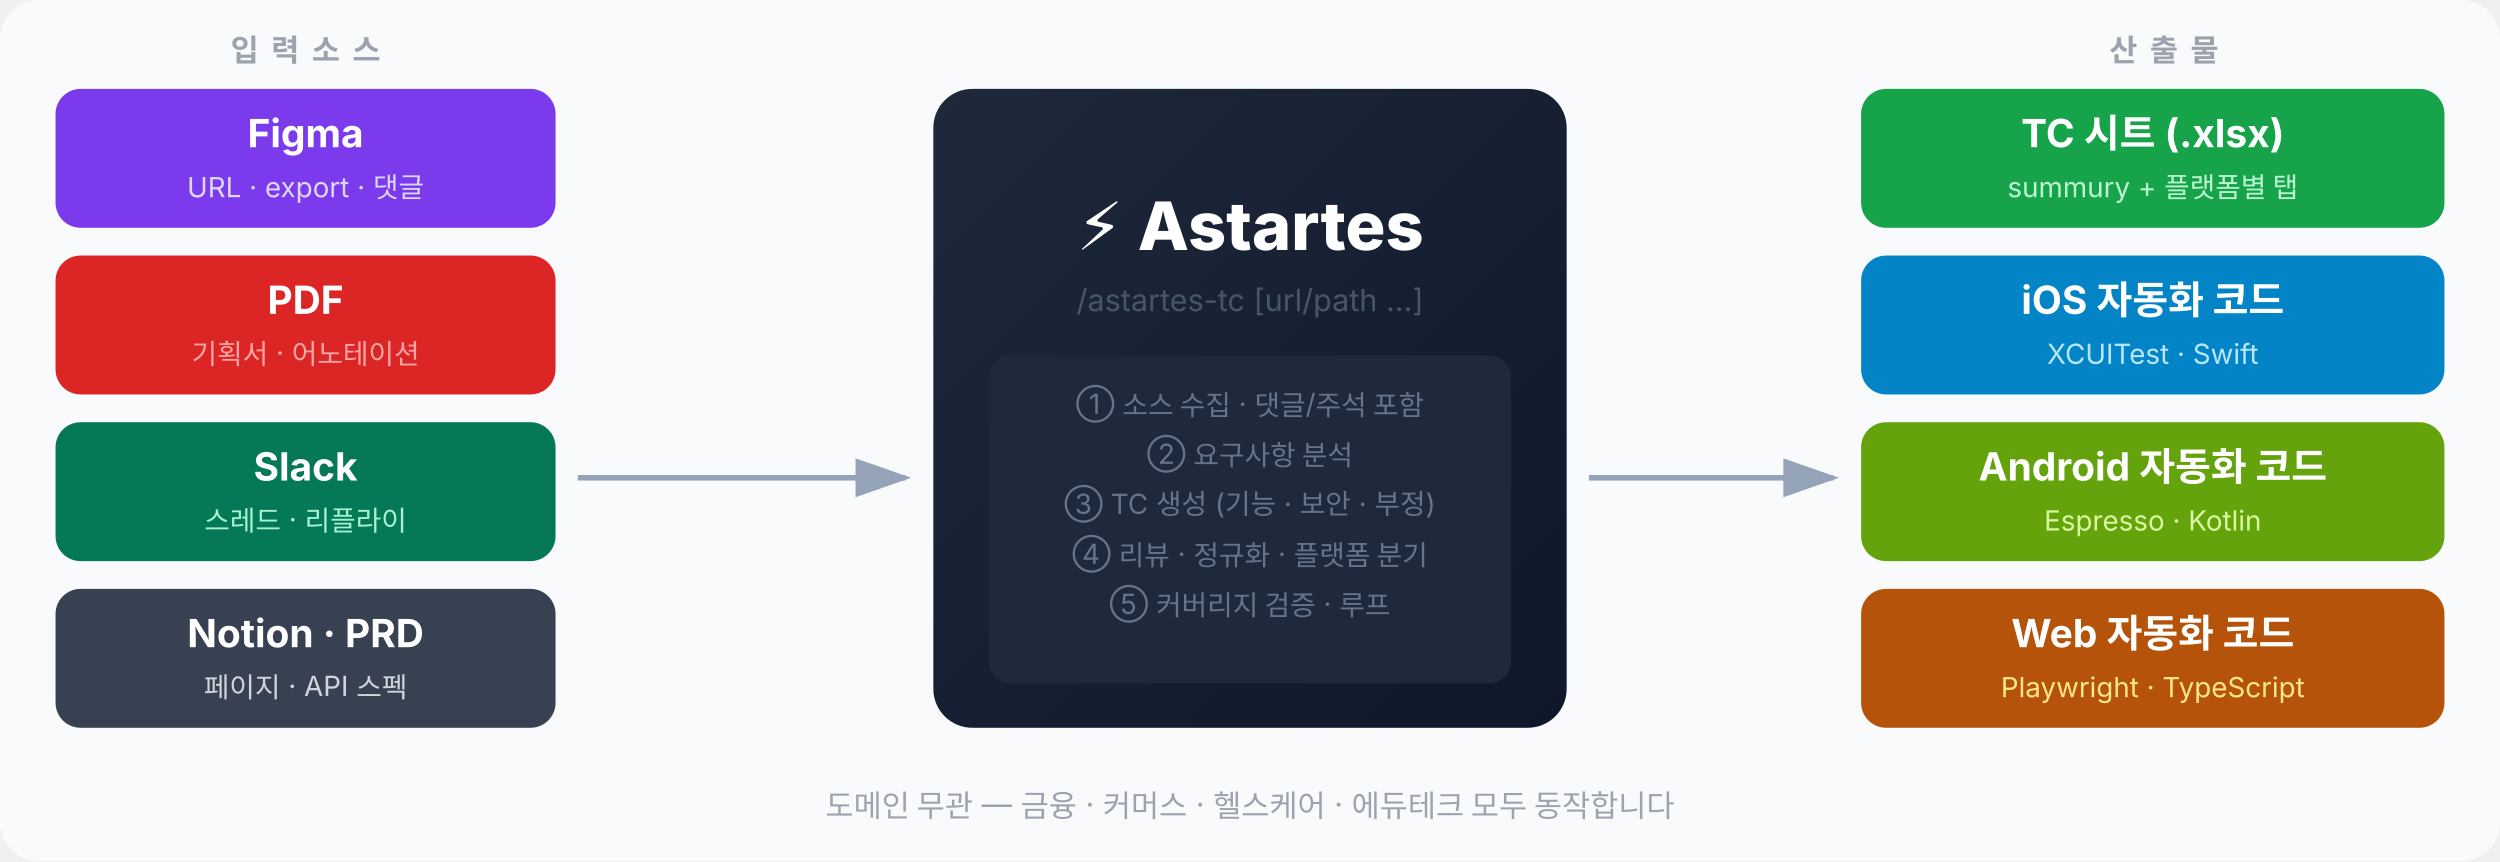
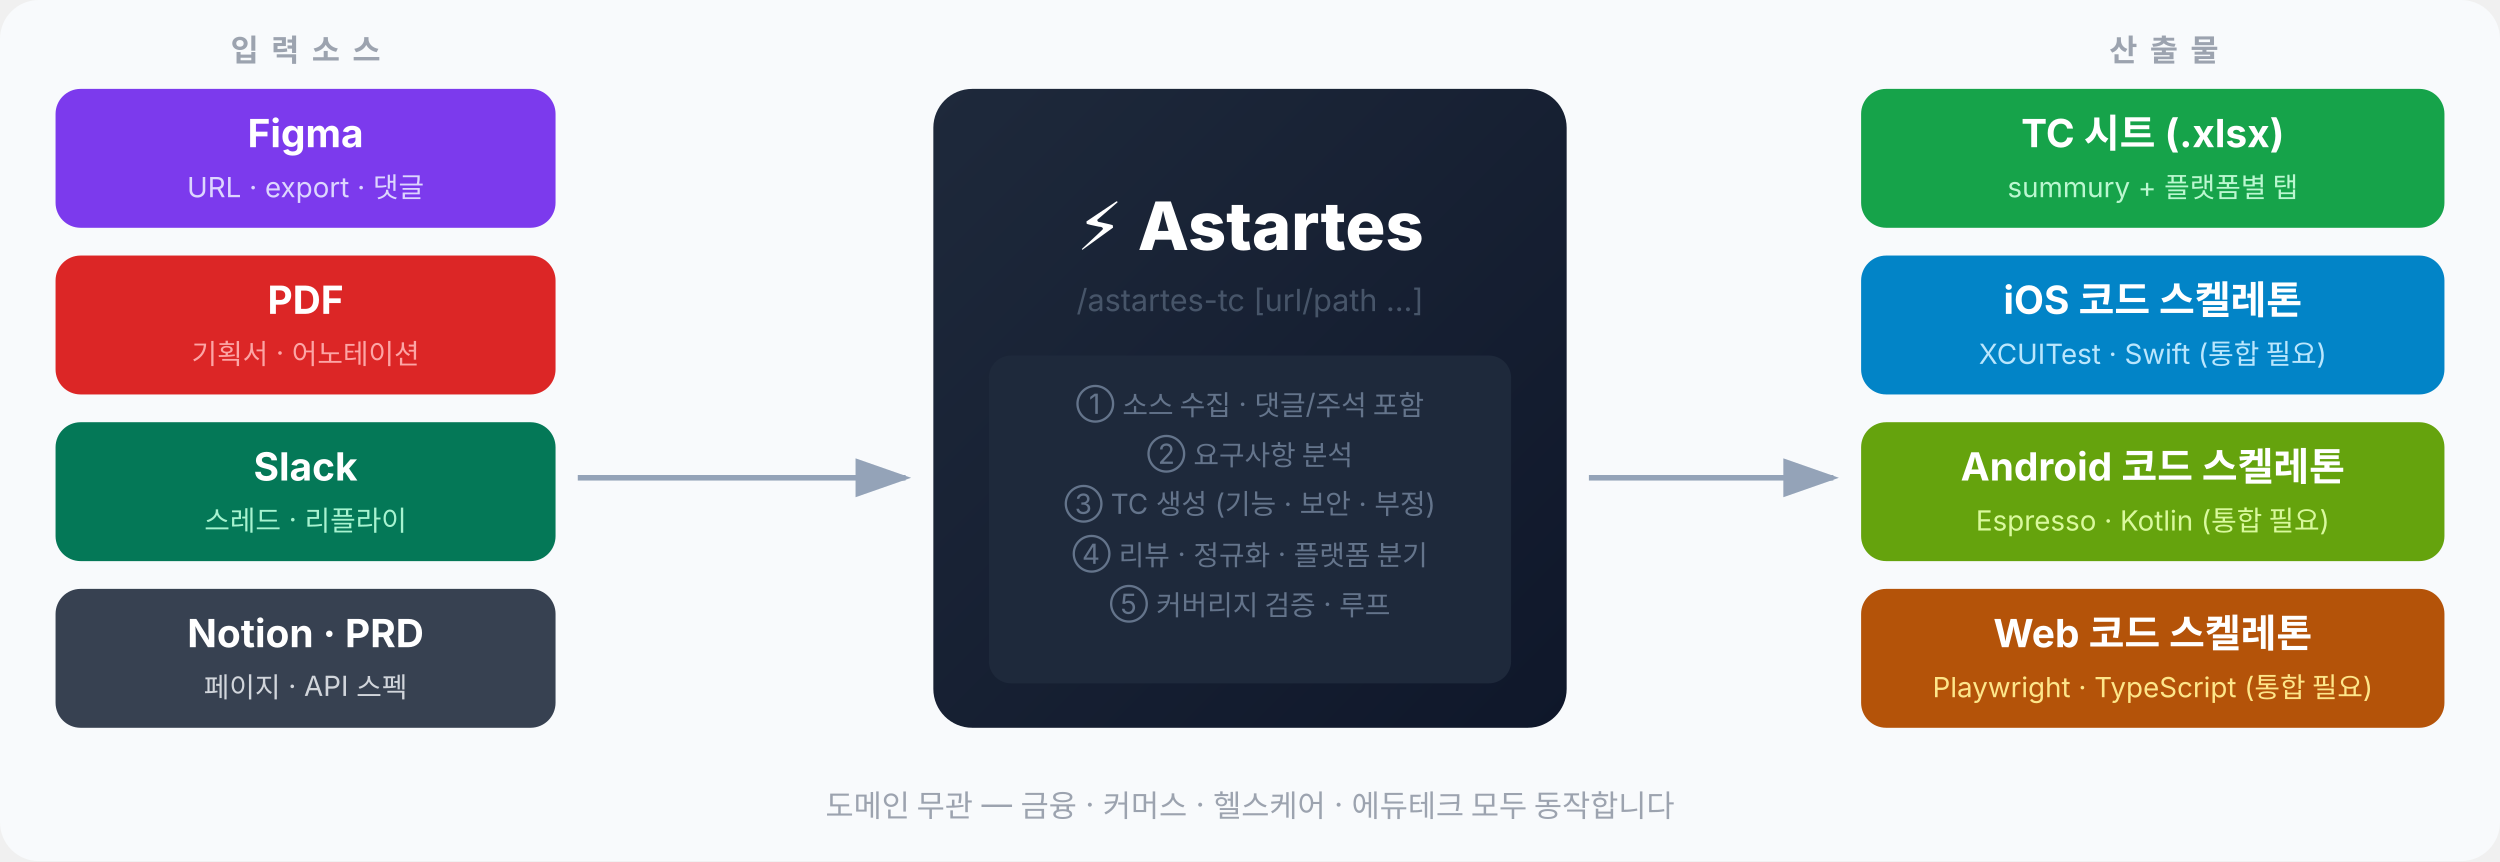
<svg xmlns="http://www.w3.org/2000/svg" width="900" height="310" viewBox="0 0 900 310" font-family="system-ui, -apple-system, 'Segoe UI', sans-serif">
  <defs>
    <marker id="arrow" markerWidth="10" markerHeight="7" refX="9" refY="3.5" orient="auto">
      <polygon points="0 0, 10 3.5, 0 7" fill="#94A3B8" />
    </marker>
    <linearGradient id="centerGrad" x1="0%" y1="0%" x2="100%" y2="100%">
      <stop offset="0%" stop-color="#1E293B" />
      <stop offset="100%" stop-color="#0F172A" />
    </linearGradient>
  </defs>
  <rect width="900" height="310" fill="#F8FAFC" rx="14" />
  <text x="110" y="22" text-anchor="middle" font-size="11" fill="#9CA3AF" font-weight="600" letter-spacing="1">입 력 소 스</text>
  <rect x="20" y="32" width="180" height="50" rx="9" fill="#7C3AED" />
  <text x="110" y="53" text-anchor="middle" font-size="14" fill="white" font-weight="700">Figma</text>
  <text x="110" y="71" text-anchor="middle" font-size="10" fill="#DDD6FE">URL · export · 댓글</text>
  <rect x="20" y="92" width="180" height="50" rx="9" fill="#DC2626" />
  <text x="110" y="113" text-anchor="middle" font-size="14" fill="white" font-weight="700">PDF</text>
  <text x="110" y="131" text-anchor="middle" font-size="10" fill="#FCA5A5">기획서 · 어노테이션</text>
  <rect x="20" y="152" width="180" height="50" rx="9" fill="#047857" />
  <text x="110" y="173" text-anchor="middle" font-size="14" fill="white" font-weight="700">Slack</text>
  <text x="110" y="191" text-anchor="middle" font-size="10" fill="#A7F3D0">스레드 · 리플라이</text>
  <rect x="20" y="212" width="180" height="50" rx="9" fill="#374151" />
  <text x="110" y="233" text-anchor="middle" font-size="14" fill="white" font-weight="700">Notion · PRD</text>
  <text x="110" y="251" text-anchor="middle" font-size="10" fill="#D1D5DB">페이지 · API 스펙</text>
  <line x1="208" y1="172" x2="326" y2="172" stroke="#94A3B8" stroke-width="2" marker-end="url(#arrow)" />
  <rect x="336" y="32" width="228" height="230" rx="14" fill="url(#centerGrad)" />
  <text x="450" y="90" text-anchor="middle" font-size="24" fill="white" font-weight="800">⚡ Astartes</text>
  <text x="450" y="112" text-anchor="middle" font-size="11" fill="#475569">/astartes-tc [url/path ...]</text>
  <rect x="356" y="128" width="188" height="118" rx="8" fill="#1E293B" />
  <text x="450" y="149" text-anchor="middle" font-size="10" fill="#64748B">① 소스 수집 · 댓글/주석 포함</text>
  <text x="450" y="167" text-anchor="middle" font-size="10" fill="#64748B">② 요구사항 분석</text>
  <text x="450" y="185" text-anchor="middle" font-size="10" fill="#64748B">③ TC 생성 (기능 · 보안 · 부정)</text>
  <text x="450" y="203" text-anchor="middle" font-size="10" fill="#64748B">④ 리뷰 · 정규화 · 플랫폼 분기</text>
  <text x="450" y="221" text-anchor="middle" font-size="10" fill="#64748B">⑤ 커버리지 검증 · 루프</text>
  <line x1="572" y1="172" x2="660" y2="172" stroke="#94A3B8" stroke-width="2" marker-end="url(#arrow)" />
  <text x="779" y="22" text-anchor="middle" font-size="11" fill="#9CA3AF" font-weight="600" letter-spacing="1">산 출 물</text>
  <rect x="670" y="32" width="210" height="50" rx="9" fill="#16A34A" />
  <text x="775" y="53" text-anchor="middle" font-size="14" fill="white" font-weight="700">TC 시트 (.xlsx)</text>
  <text x="775" y="71" text-anchor="middle" font-size="10" fill="#BBF7D0">summury + 플랫폼별 탭</text>
  <rect x="670" y="92" width="210" height="50" rx="9" fill="#0284C7" />
-   <text x="775" y="113" text-anchor="middle" font-size="14" fill="white" font-weight="700">iOS 자동화 코드</text>
-   <text x="775" y="131" text-anchor="middle" font-size="10" fill="#BAE6FD">XCUITest · Swift</text>
+   <text x="775" y="113" text-anchor="middle" font-size="14" fill="white" font-weight="700">iOS 코드 스켈레톤</text>
+   <text x="775" y="131" text-anchor="middle" font-size="10" fill="#BAE6FD">XCUITest · Swift (통합 필요)</text>
  <rect x="670" y="152" width="210" height="50" rx="9" fill="#65A30D" />
-   <text x="775" y="173" text-anchor="middle" font-size="14" fill="white" font-weight="700">Android 자동화 코드</text>
-   <text x="775" y="191" text-anchor="middle" font-size="10" fill="#D9F99D">Espresso · Kotlin</text>
+   <text x="775" y="173" text-anchor="middle" font-size="14" fill="white" font-weight="700">Android 코드 스켈레톤</text>
+   <text x="775" y="191" text-anchor="middle" font-size="10" fill="#D9F99D">Espresso · Kotlin (통합 필요)</text>
  <rect x="670" y="212" width="210" height="50" rx="9" fill="#B45309" />
-   <text x="775" y="233" text-anchor="middle" font-size="14" fill="white" font-weight="700">Web 자동화 코드</text>
-   <text x="775" y="251" text-anchor="middle" font-size="10" fill="#FDE68A">Playwright · TypeScript</text>
+   <text x="775" y="233" text-anchor="middle" font-size="14" fill="white" font-weight="700">Web 코드 스켈레톤</text>
+   <text x="775" y="251" text-anchor="middle" font-size="10" fill="#FDE68A">Playwright · TypeScript (통합 필요)</text>
  <text x="450" y="294" text-anchor="middle" font-size="11" fill="#9CA3AF">도메인 무관 — 금융 · 커머스 · 헬스케어 · 에듀테크 모두 동작합니다</text>
</svg>
